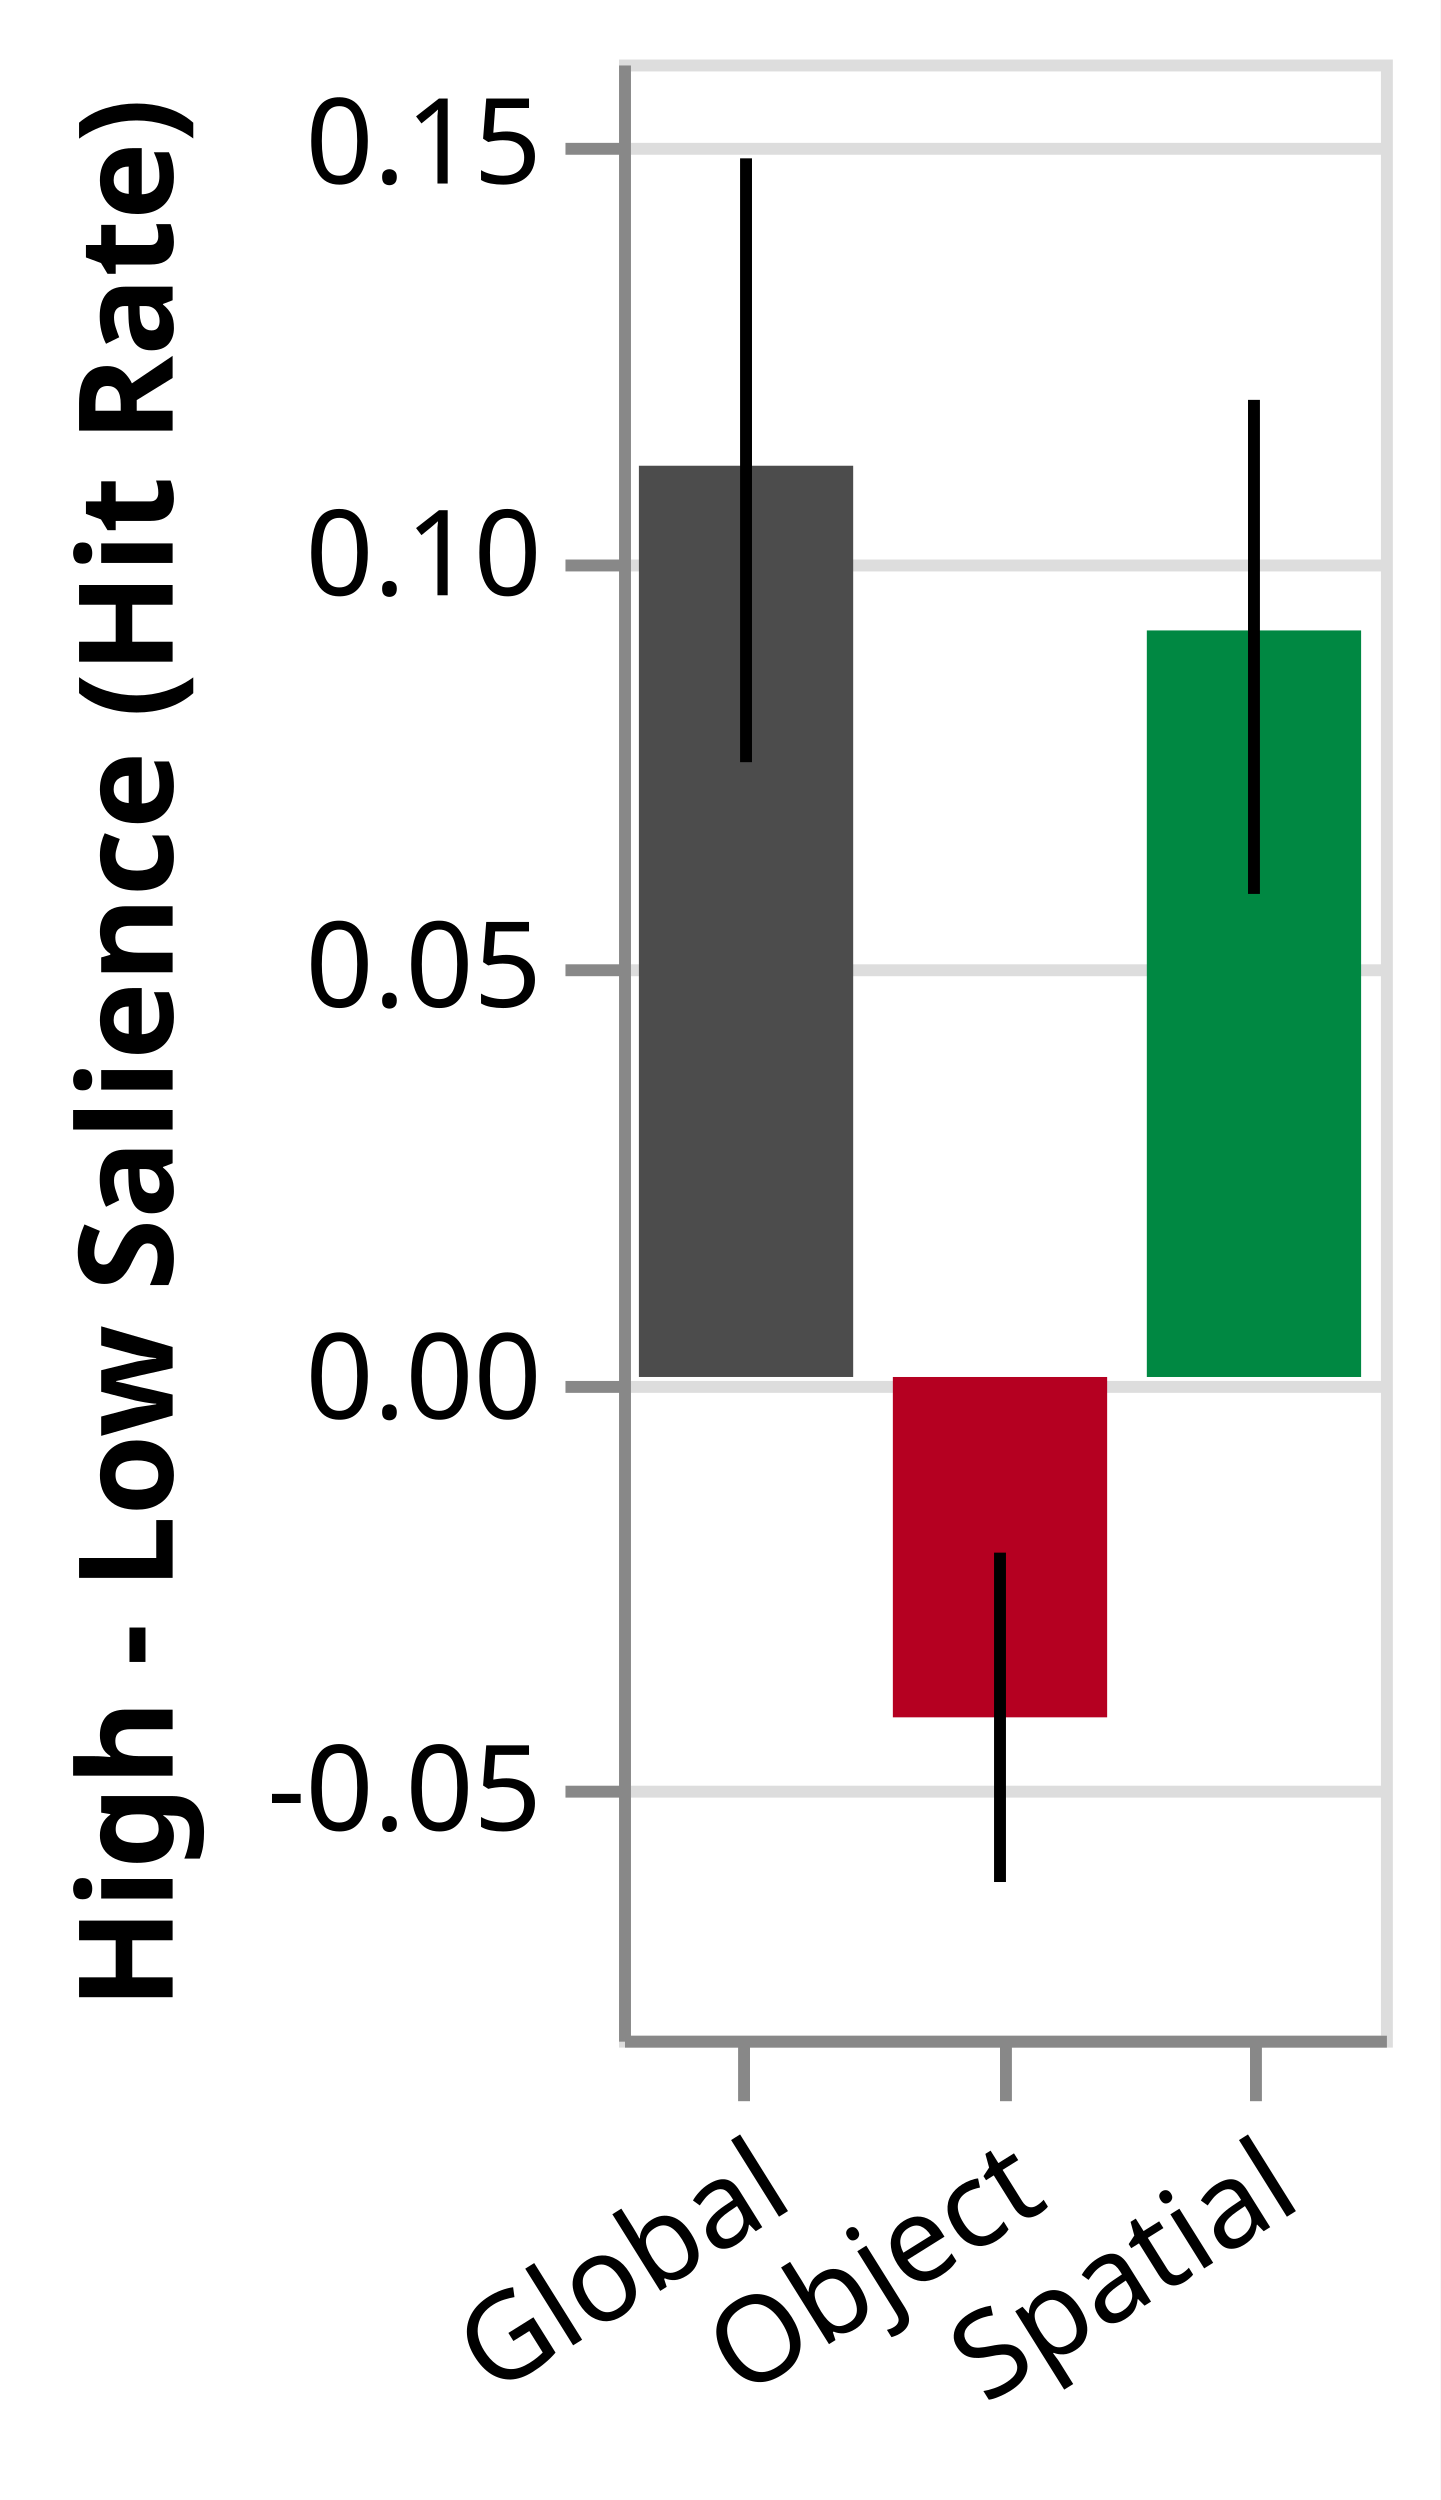
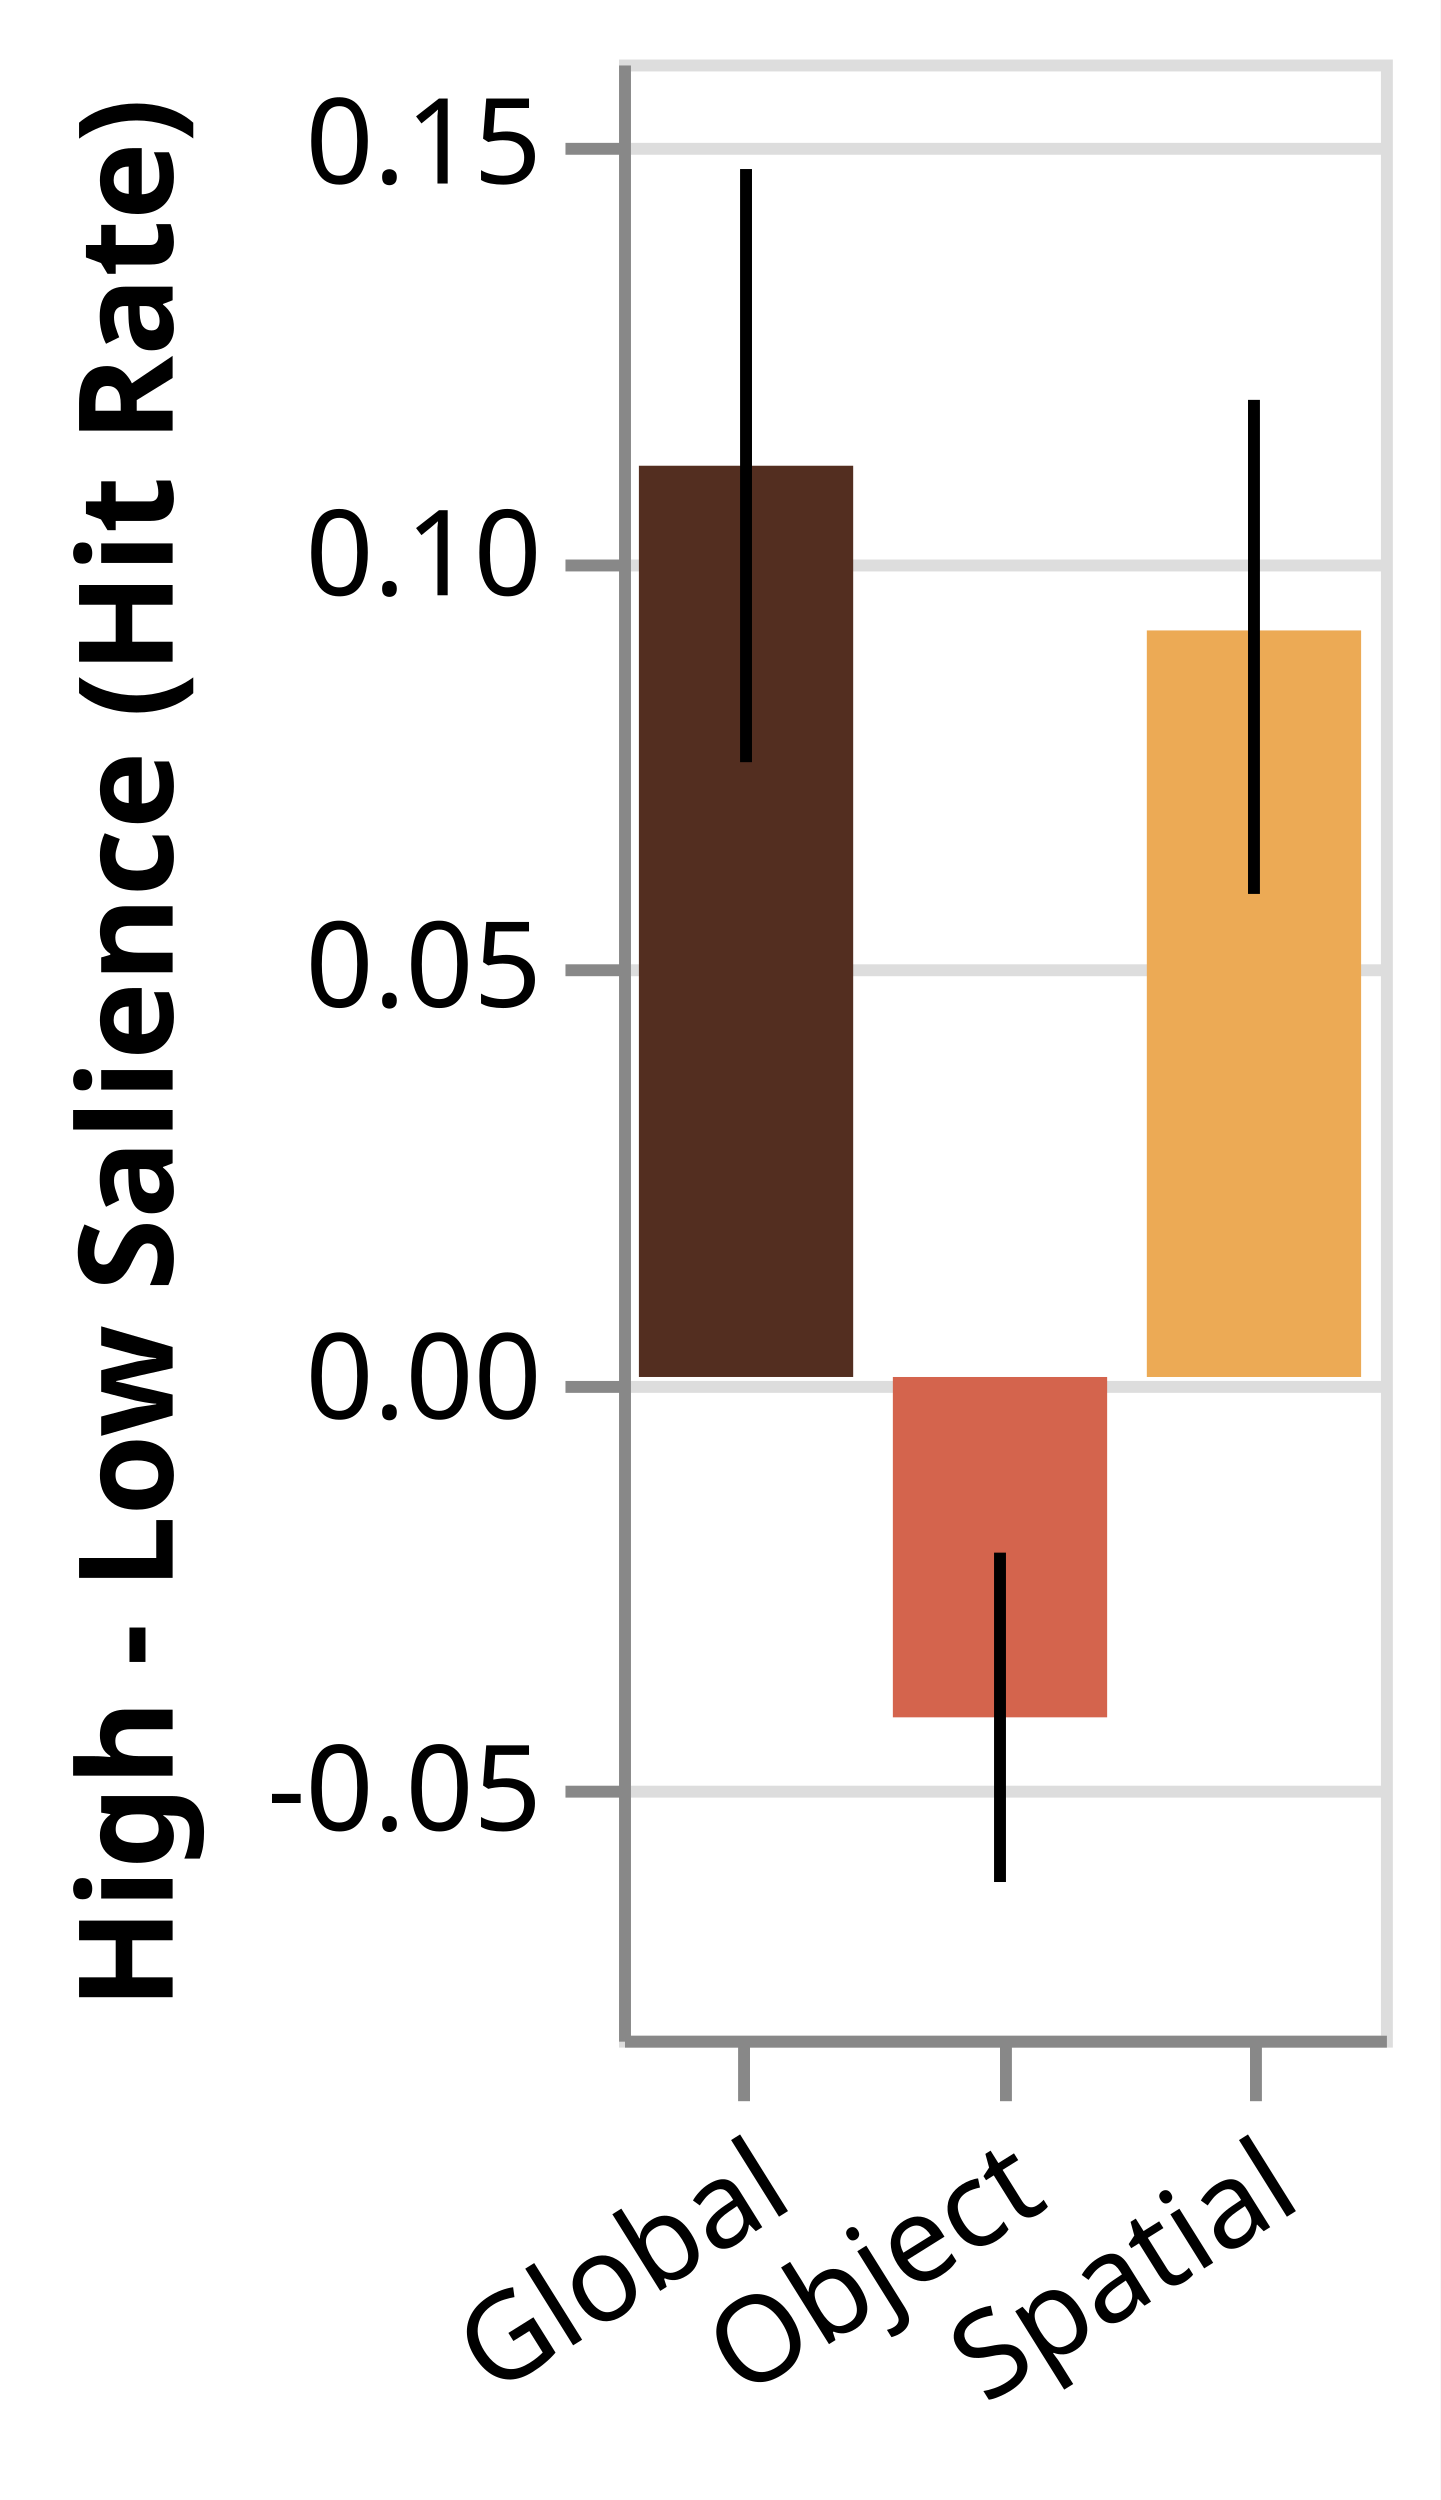
<svg xmlns="http://www.w3.org/2000/svg" class="marks" width="121" height="210" viewBox="0 0 121 210" version="1.1">
  <rect width="121" height="210" fill="white" />
  <g fill="none" stroke-miterlimit="10" transform="translate(52,5)">
    <g class="mark-group role-frame root" role="graphics-object" aria-roledescription="group mark container">
      <g transform="translate(0,0)">
        <path class="background" aria-hidden="true" d="M0.5,0.5h64v166h-64Z" stroke="#ddd" />
        <g>
          <g class="mark-group role-axis" aria-hidden="true">
            <g transform="translate(0.5,0.5)">
              <path class="background" aria-hidden="true" d="M0,0h0v0h0Z" pointer-events="none" />
              <g>
                <g class="mark-rule role-axis-grid" pointer-events="none">
                  <line transform="translate(0,145)" x2="64" y2="0" stroke="#ddd" stroke-width="1" opacity="1" />
                  <line transform="translate(0,111)" x2="64" y2="0" stroke="#ddd" stroke-width="1" opacity="1" />
                  <line transform="translate(0,76)" x2="64" y2="0" stroke="#ddd" stroke-width="1" opacity="1" />
                  <line transform="translate(0,42)" x2="64" y2="0" stroke="#ddd" stroke-width="1" opacity="1" />
                  <line transform="translate(0,7)" x2="64" y2="0" stroke="#ddd" stroke-width="1" opacity="1" />
                </g>
              </g>
              <path class="foreground" aria-hidden="true" d="" pointer-events="none" display="none" />
            </g>
          </g>
          <g class="mark-group role-axis" role="graphics-symbol" aria-roledescription="axis" aria-label="X-axis for a discrete scale with 3 values: global, object, spatial">
            <g transform="translate(0.5,166.5)">
              <path class="background" aria-hidden="true" d="M0,0h0v0h0Z" pointer-events="none" />
              <g>
                <g class="mark-rule role-axis-tick" pointer-events="none">
                  <line transform="translate(10,0)" x2="0" y2="5" stroke="#888" stroke-width="1" opacity="1" />
                  <line transform="translate(32,0)" x2="0" y2="5" stroke="#888" stroke-width="1" opacity="1" />
                  <line transform="translate(53,0)" x2="0" y2="5" stroke="#888" stroke-width="1" opacity="1" />
                </g>
                <g class="mark-text role-axis-label" pointer-events="none">
                  <text text-anchor="end" transform="translate(10.16667,7) rotate(328) translate(0,8)" font-family="sans-serif" font-size="10px" fill="#000" opacity="1">Global</text>
                  <text text-anchor="end" transform="translate(31.5,7) rotate(328) translate(0,8)" font-family="sans-serif" font-size="10px" fill="#000" opacity="1">Object</text>
                  <text text-anchor="end" transform="translate(52.83333,7) rotate(328) translate(0,8)" font-family="sans-serif" font-size="10px" fill="#000" opacity="1">Spatial</text>
                </g>
                <g class="mark-rule role-axis-domain" pointer-events="none">
                  <line transform="translate(0,0)" x2="64" y2="0" stroke="#888" stroke-width="1" opacity="1" />
                </g>
              </g>
              <path class="foreground" aria-hidden="true" d="" pointer-events="none" display="none" />
            </g>
          </g>
          <g class="mark-group role-axis" role="graphics-symbol" aria-roledescription="axis" aria-label="Y-axis titled 'High - Low Salience (Hit Rate)' for a linear scale with values from -0.08 to 0.16">
            <g transform="translate(0.5,0.5)">
              <path class="background" aria-hidden="true" d="M0,0h0v0h0Z" pointer-events="none" />
              <g>
                <g class="mark-rule role-axis-tick" pointer-events="none">
                  <line transform="translate(0,145)" x2="-5" y2="0" stroke="#888" stroke-width="1" opacity="1" />
                  <line transform="translate(0,111)" x2="-5" y2="0" stroke="#888" stroke-width="1" opacity="1" />
                  <line transform="translate(0,76)" x2="-5" y2="0" stroke="#888" stroke-width="1" opacity="1" />
                  <line transform="translate(0,42)" x2="-5" y2="0" stroke="#888" stroke-width="1" opacity="1" />
                  <line transform="translate(0,7)" x2="-5" y2="0" stroke="#888" stroke-width="1" opacity="1" />
                </g>
                <g class="mark-text role-axis-label" pointer-events="none">
                  <text text-anchor="end" transform="translate(-7,148.25)" font-family="sans-serif" font-size="10px" fill="#000" opacity="1">-0.05</text>
                  <text text-anchor="end" transform="translate(-7,113.6667)" font-family="sans-serif" font-size="10px" fill="#000" opacity="1">0.00</text>
                  <text text-anchor="end" transform="translate(-7,79.08333)" font-family="sans-serif" font-size="10px" fill="#000" opacity="1">0.05</text>
                  <text text-anchor="end" transform="translate(-7,44.5)" font-family="sans-serif" font-size="10px" fill="#000" opacity="1">0.10</text>
                  <text text-anchor="end" transform="translate(-7,9.916667)" font-family="sans-serif" font-size="10px" fill="#000" opacity="1">0.15</text>
                </g>
                <g class="mark-rule role-axis-domain" pointer-events="none">
                  <line transform="translate(0,166)" x2="0" y2="-166" stroke="#888" stroke-width="1" opacity="1" />
                </g>
                <g class="mark-text role-axis-title" pointer-events="none">
                  <text text-anchor="middle" transform="translate(-36,83) rotate(-90) translate(0,-2)" font-family="sans-serif" font-size="11px" font-weight="bold" fill="#000" opacity="1">High - Low Salience (Hit Rate)</text>
                </g>
              </g>
              <path class="foreground" aria-hidden="true" d="" pointer-events="none" display="none" />
            </g>
          </g>
          <g class="mark-rect role-mark layer_0_marks" role="graphics-object" aria-roledescription="rect mark container">
-             <path aria-label=": global; condition: global; High - Low Salience (Hit Rate): 0.110666666667" role="graphics-symbol" aria-roledescription="bar" d="M1.667,34.122h18v76.544h-18Z" fill="#4C4C4C" />
-             <path aria-label=": object; condition: object; High - Low Salience (Hit Rate): -0.0413333333333" role="graphics-symbol" aria-roledescription="bar" d="M23,110.667h18v28.589h-18Z" fill="#B50021" />
-             <path aria-label=": spatial; condition: spatial; High - Low Salience (Hit Rate): 0.0906666666667" role="graphics-symbol" aria-roledescription="bar" d="M44.333,47.956h18v62.711h-18Z" fill="#008842" />
+             <path aria-label=": global; condition: global; High - Low Salience (Hit Rate): 0.110666666667" role="graphics-symbol" aria-roledescription="bar" d="M1.667,34.122h18v76.544h-18Z" fill="#532E20" />
+             <path aria-label=": object; condition: object; High - Low Salience (Hit Rate): -0.0413333333333" role="graphics-symbol" aria-roledescription="bar" d="M23,110.667h18v28.589h-18Z" fill="#D4644D" />
+             <path aria-label=": spatial; condition: spatial; High - Low Salience (Hit Rate): 0.0906666666667" role="graphics-symbol" aria-roledescription="bar" d="M44.333,47.956h18v62.711h-18Z" fill="#ECAA55" />
          </g>
          <g class="mark-rule role-mark layer_1_marks" role="graphics-object" aria-roledescription="rule mark container">
-             <line aria-label=": global; upper_lower: 0.148; upper: 0.148; lower: 0.0746666666667" role="graphics-symbol" aria-roledescription="errorbar" transform="translate(10.66667,59.02222)" x2="0" y2="-50.722" stroke="black" />
+             <line aria-label=": global; upper_lower: 0.1467; upper: 0.1467; lower: 0.0746666666667" role="graphics-symbol" aria-roledescription="errorbar" transform="translate(10.66667,59.02222)" x2="0" y2="-49.823" stroke="black" />
            <line aria-label=": object; upper_lower: -0.0213333333333; upper: -0.0213333333333; lower: -0.0613333333333" role="graphics-symbol" aria-roledescription="errorbar" transform="translate(32,153.0889)" x2="0" y2="-27.667" stroke="black" />
            <line aria-label=": spatial; upper_lower: 0.118666666667; upper: 0.118666666667; lower: 0.0586666666667" role="graphics-symbol" aria-roledescription="errorbar" transform="translate(53.33333,70.08889)" x2="0" y2="-41.5" stroke="black" />
          </g>
        </g>
        <path class="foreground" aria-hidden="true" d="" display="none" />
      </g>
    </g>
  </g>
</svg>
